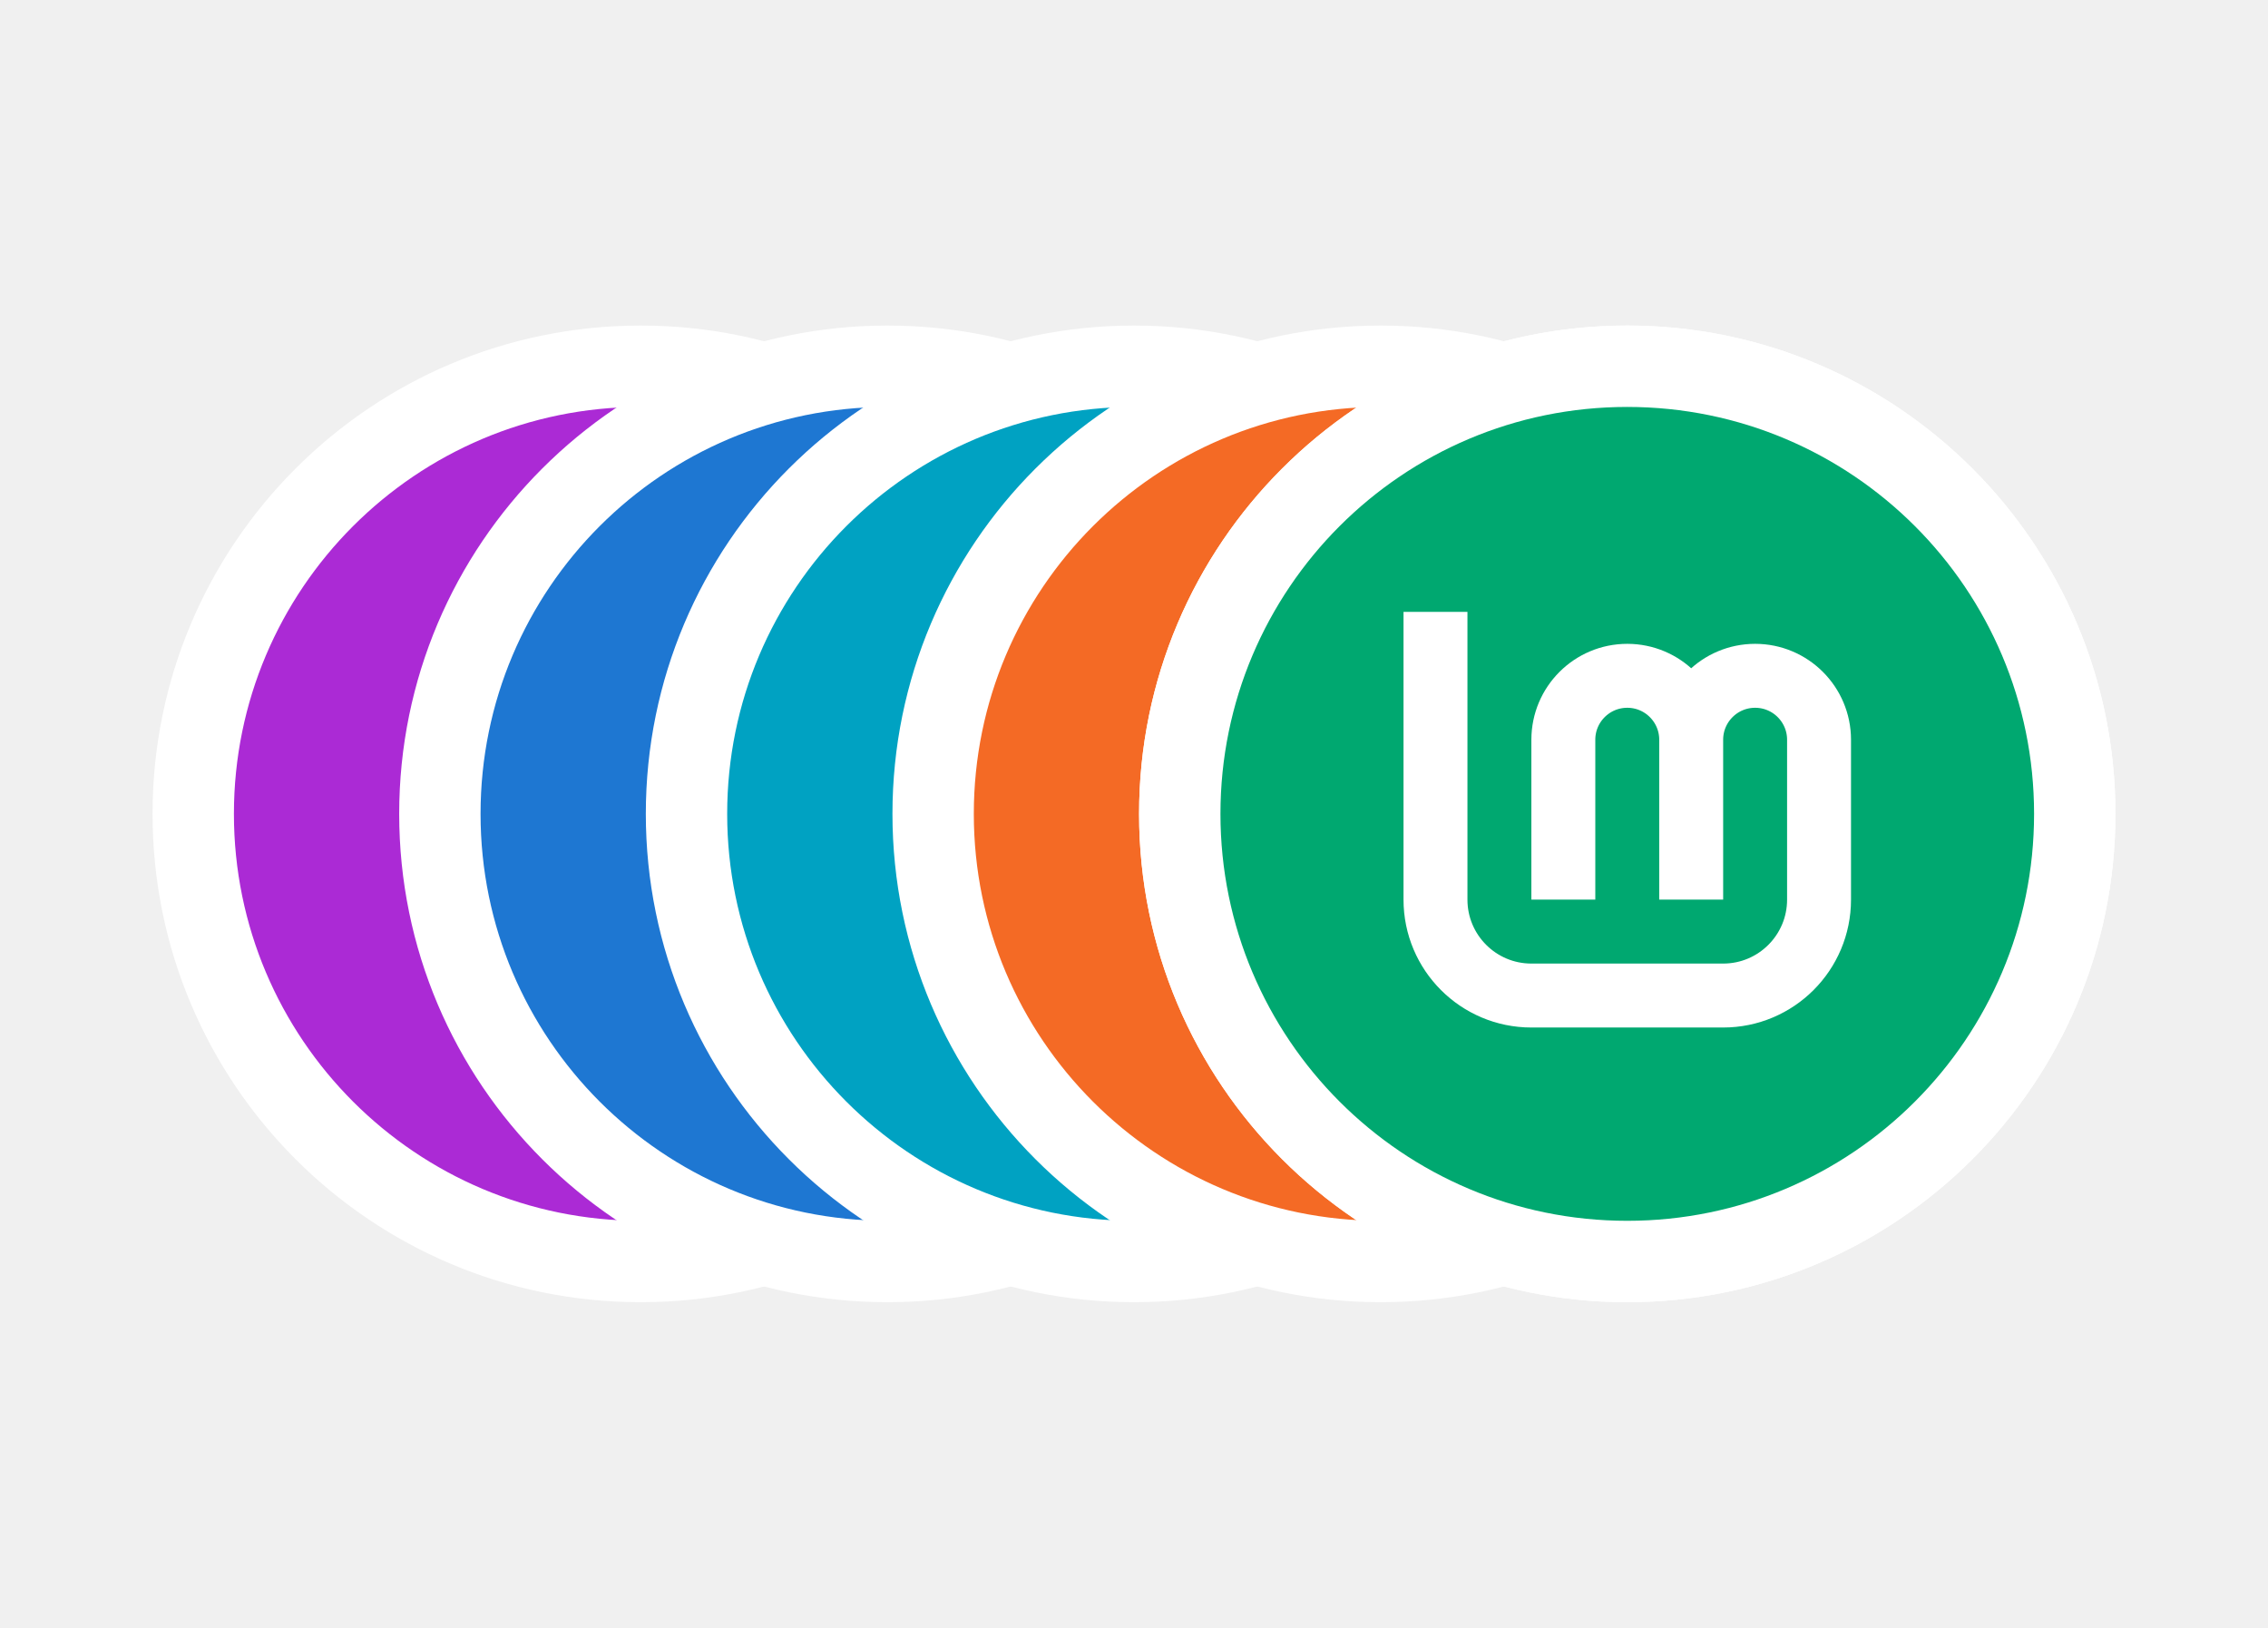
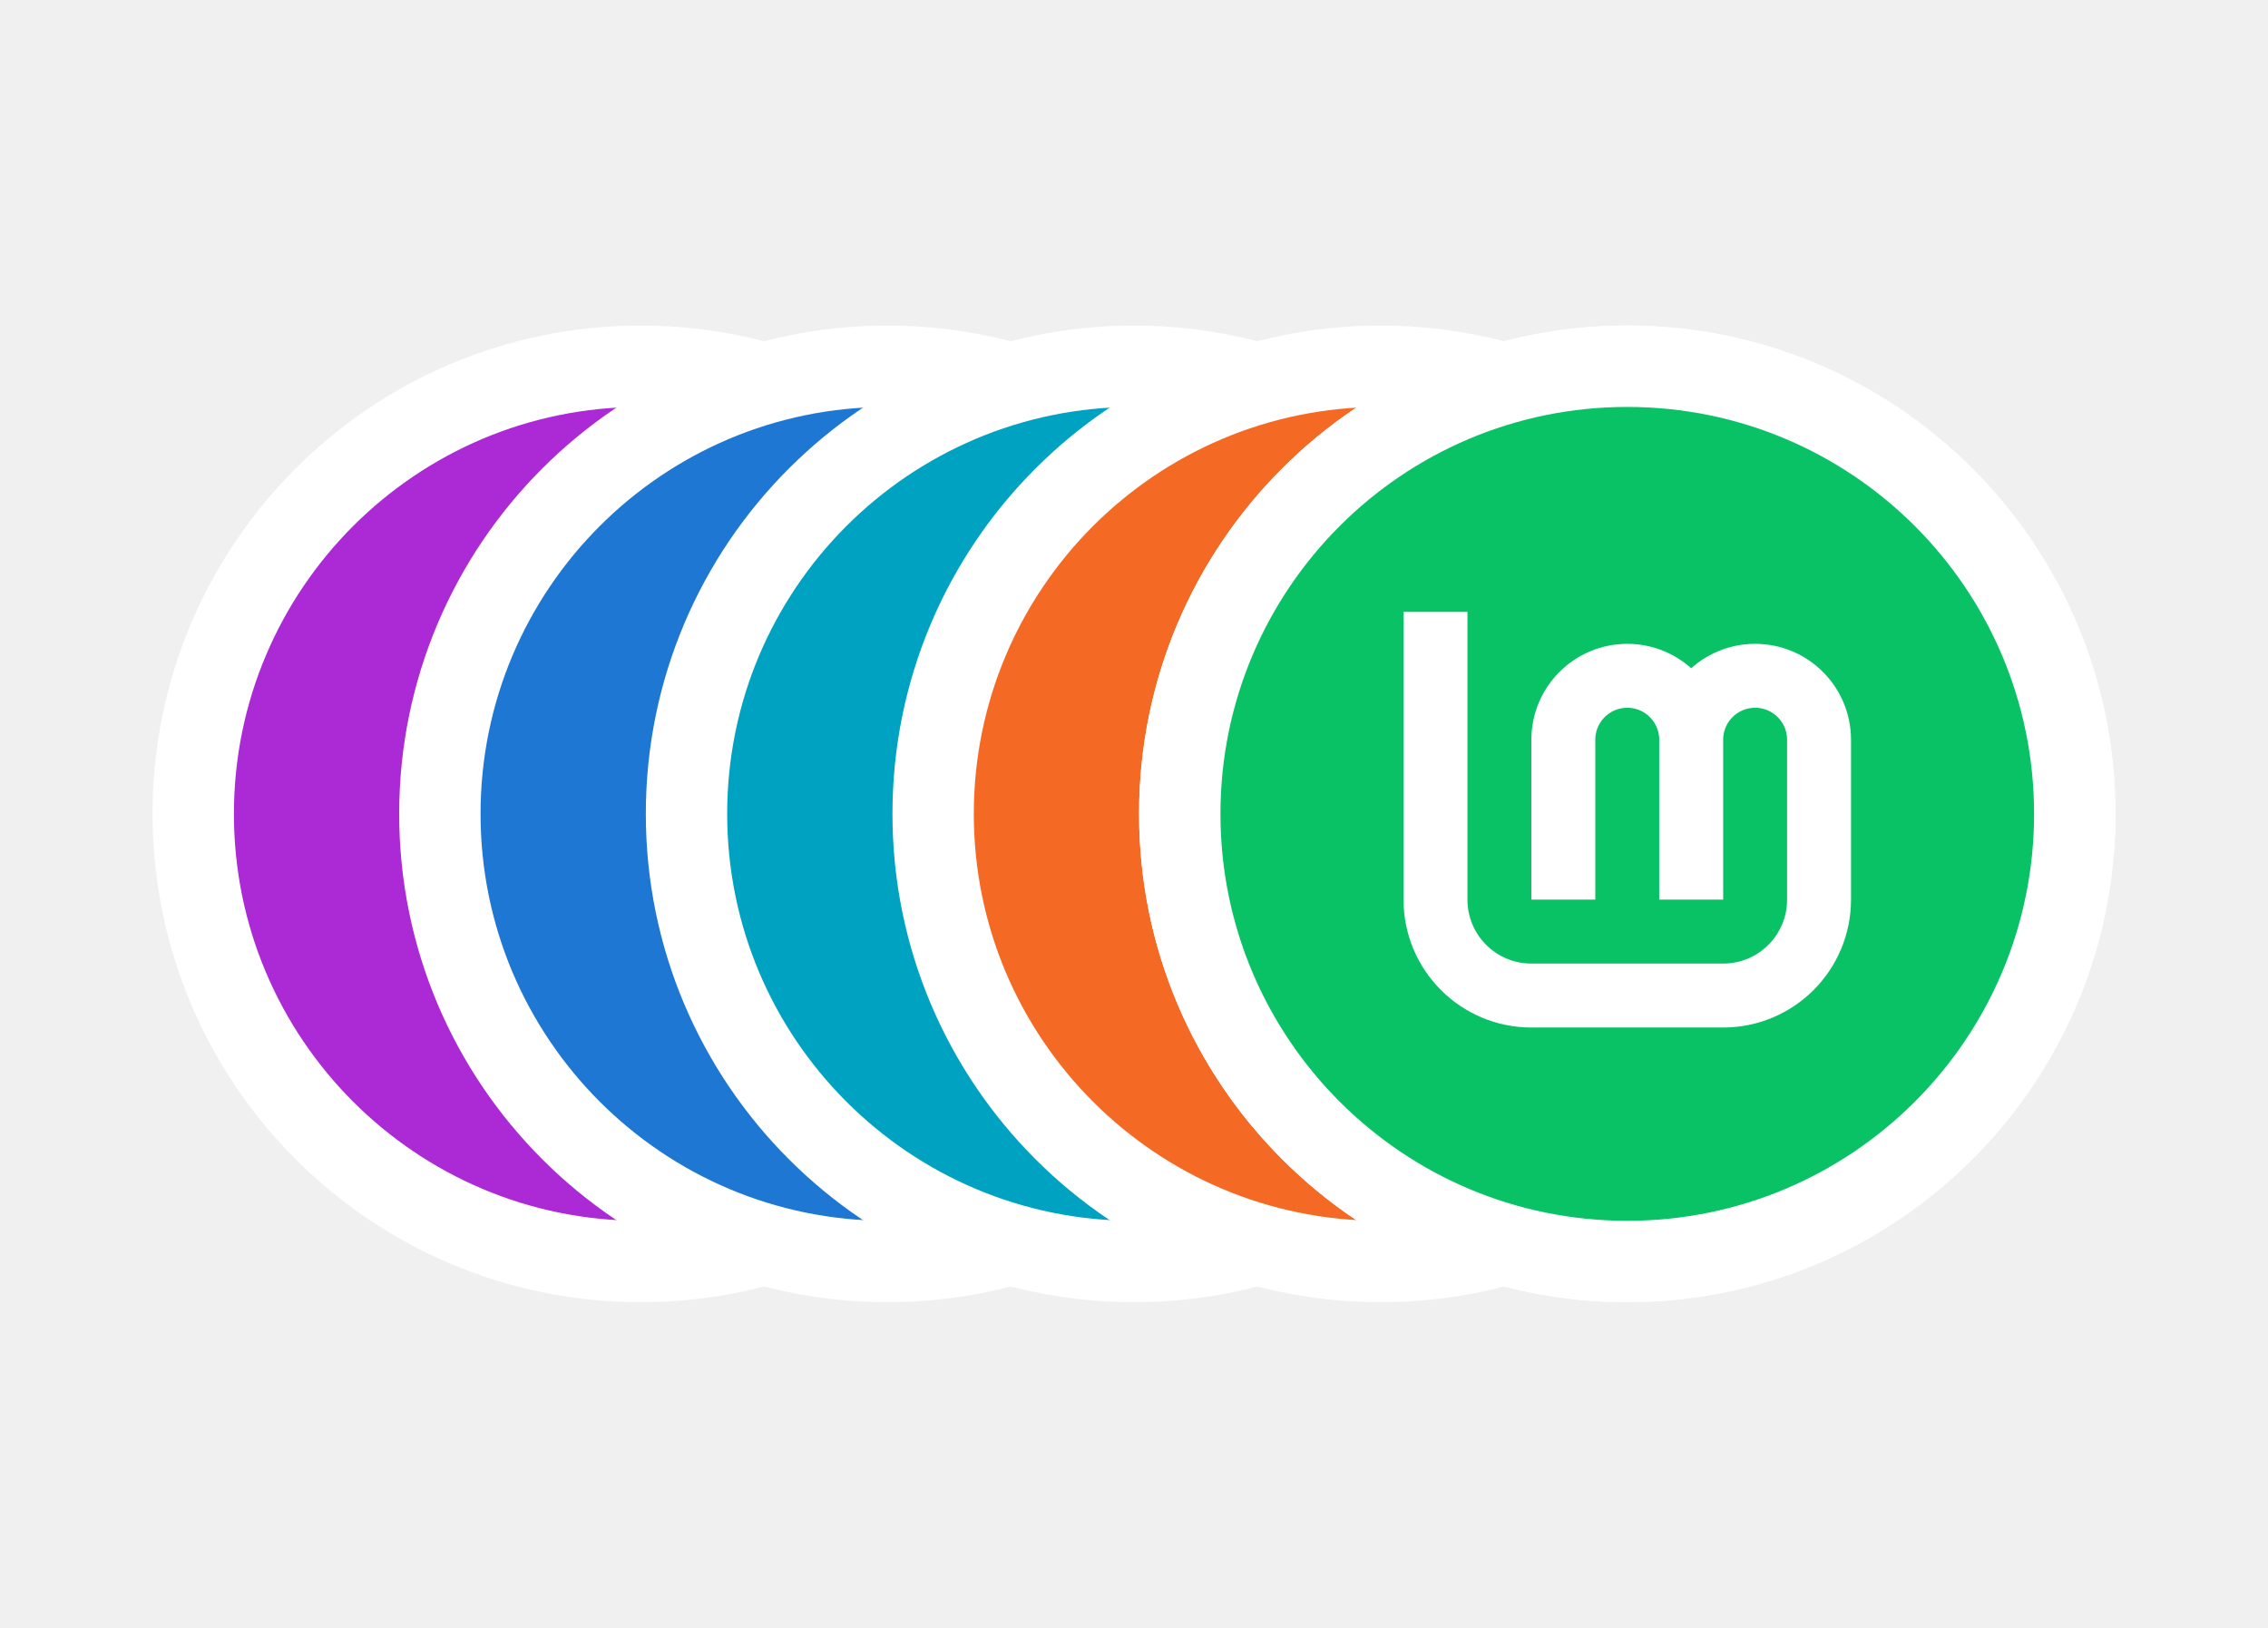
- <svg xmlns="http://www.w3.org/2000/svg" version="1.1" id="svg2" viewBox="0 0 892 640" height="640" width="892">
+ <svg xmlns="http://www.w3.org/2000/svg" width="892" height="640" viewBox="0 0 892 640" id="svg2" version="1.1">
  <defs id="defs4" />
-   <g id="layer2" transform="translate(0,-1.2e-5)" />
-   <g id="layer1" transform="translate(0,-1.2e-5)" />
-   <g transform="translate(-16,-32)" id="layer3">
-     <circle r="176" cy="352" cx="268" id="circle873" style="fill:#ab2ad5;fill-opacity:1;stroke:#ffffff;stroke-width:32;stroke-linecap:butt;stroke-linejoin:miter;stroke-miterlimit:4;stroke-dasharray:none;stroke-opacity:1" />
-     <circle style="fill:#1e77d2;fill-opacity:1;stroke:#ffffff;stroke-width:32;stroke-linecap:butt;stroke-linejoin:miter;stroke-miterlimit:4;stroke-dasharray:none;stroke-opacity:1" id="circle871" cx="365" cy="352" r="176" />
-     <circle r="176" cy="352" cx="462" id="circle865" style="fill:#00a2c2;fill-opacity:1;stroke:#ffffff;stroke-width:32;stroke-linecap:butt;stroke-linejoin:miter;stroke-miterlimit:4;stroke-dasharray:none;stroke-opacity:1" />
-     <circle r="176" cy="352" cx="559" id="circle861" style="fill:#f46a25;fill-opacity:1;stroke:#ffffff;stroke-width:32;stroke-linecap:butt;stroke-linejoin:miter;stroke-miterlimit:4;stroke-dasharray:none;stroke-opacity:1" />
-     <circle style="fill:#a040bf;fill-opacity:1;stroke:#ffffff;stroke-width:32;stroke-linecap:butt;stroke-linejoin:miter;stroke-miterlimit:4;stroke-dasharray:none;stroke-opacity:1" id="ellipse36" cx="656" cy="352" r="176" />
-     <circle transform="scale(-1,1)" r="176" cy="352" cx="-656" id="circle862" style="fill:#ffffff;fill-opacity:1;stroke:#ffffff;stroke-width:32;stroke-linecap:butt;stroke-linejoin:miter;stroke-miterlimit:4;stroke-dasharray:none;stroke-opacity:1" />
-     <g id="g58" transform="matrix(1.142857,0,0,1.142857,389.7143,-760.4141)">
-       <circle r="140" style="fill:#00a870;fill-opacity:1;stroke:none;stroke-width:22.336;stroke-linecap:butt;stroke-linejoin:bevel;stroke-miterlimit:4;stroke-dasharray:none;stroke-opacity:1" id="ellipse4247" cx="233" cy="973.362" />
-       <path id="path4249" style="fill:none;fill-opacity:0.267;stroke:#ffffff;stroke-width:22;stroke-linecap:butt;stroke-linejoin:miter;stroke-miterlimit:4;stroke-dasharray:none;stroke-opacity:1" d="m 211,1002.862 v -55 c 0,-12.15 9.85,-22 22,-22 12.15,0 22,9.85 22,22 v 55 m -88,-99 v 99 c 0,18.225 14.775,33 33,33 h 66 c 18.225,0 33,-14.775 33,-33 v -55 c 0,-12.15 -9.85,-22 -22,-22 -12.15,0 -22,9.85 -22,22" />
+   <g transform="translate(0,-1.2e-5)" id="layer2" />
+   <g transform="translate(0,-1.2e-5)" id="layer1" />
+   <g id="layer3" transform="translate(-16,-32)">
+     <circle style="fill:#ab2ad5;fill-opacity:1;stroke:#ffffff;stroke-width:32;stroke-linecap:butt;stroke-linejoin:miter;stroke-miterlimit:4;stroke-dasharray:none;stroke-opacity:1" id="circle873" cx="268" cy="352" r="176" />
+     <circle r="176" cy="352" cx="365" id="circle871" style="fill:#1e77d2;fill-opacity:1;stroke:#ffffff;stroke-width:32;stroke-linecap:butt;stroke-linejoin:miter;stroke-miterlimit:4;stroke-dasharray:none;stroke-opacity:1" />
+     <circle style="fill:#00a2c2;fill-opacity:1;stroke:#ffffff;stroke-width:32;stroke-linecap:butt;stroke-linejoin:miter;stroke-miterlimit:4;stroke-dasharray:none;stroke-opacity:1" id="circle865" cx="462" cy="352" r="176" />
+     <circle style="fill:#f46a25;fill-opacity:1;stroke:#ffffff;stroke-width:32;stroke-linecap:butt;stroke-linejoin:miter;stroke-miterlimit:4;stroke-dasharray:none;stroke-opacity:1" id="circle861" cx="559" cy="352" r="176" />
+     <circle r="176" cy="352" cx="656" id="ellipse36" style="fill:#a040bf;fill-opacity:1;stroke:#ffffff;stroke-width:32;stroke-linecap:butt;stroke-linejoin:miter;stroke-miterlimit:4;stroke-dasharray:none;stroke-opacity:1" />
+     <circle style="fill:#ffffff;fill-opacity:1;stroke:#ffffff;stroke-width:32;stroke-linecap:butt;stroke-linejoin:miter;stroke-miterlimit:4;stroke-dasharray:none;stroke-opacity:1" id="circle862" cx="-656" cy="352" r="176" transform="scale(-1,1)" />
+     <g transform="matrix(1.142857,0,0,1.142857,389.7143,-760.4141)" id="g58">
+       <circle cy="973.362" cx="233" id="ellipse4247" style="fill:#0ac266;fill-opacity:1;stroke:none;stroke-width:22.336;stroke-linecap:butt;stroke-linejoin:bevel;stroke-miterlimit:4;stroke-dasharray:none;stroke-opacity:1" r="140" />
+       <path d="m 211,1002.862 v -55 c 0,-12.15 9.85,-22 22,-22 12.15,0 22,9.85 22,22 v 55 m -88,-99 v 99 c 0,18.225 14.775,33 33,33 h 66 c 18.225,0 33,-14.775 33,-33 v -55 c 0,-12.15 -9.85,-22 -22,-22 -12.15,0 -22,9.85 -22,22" style="fill:none;fill-opacity:0.267;stroke:#ffffff;stroke-width:22;stroke-linecap:butt;stroke-linejoin:miter;stroke-miterlimit:4;stroke-dasharray:none;stroke-opacity:1" id="path4249" />
    </g>
  </g>
</svg>
